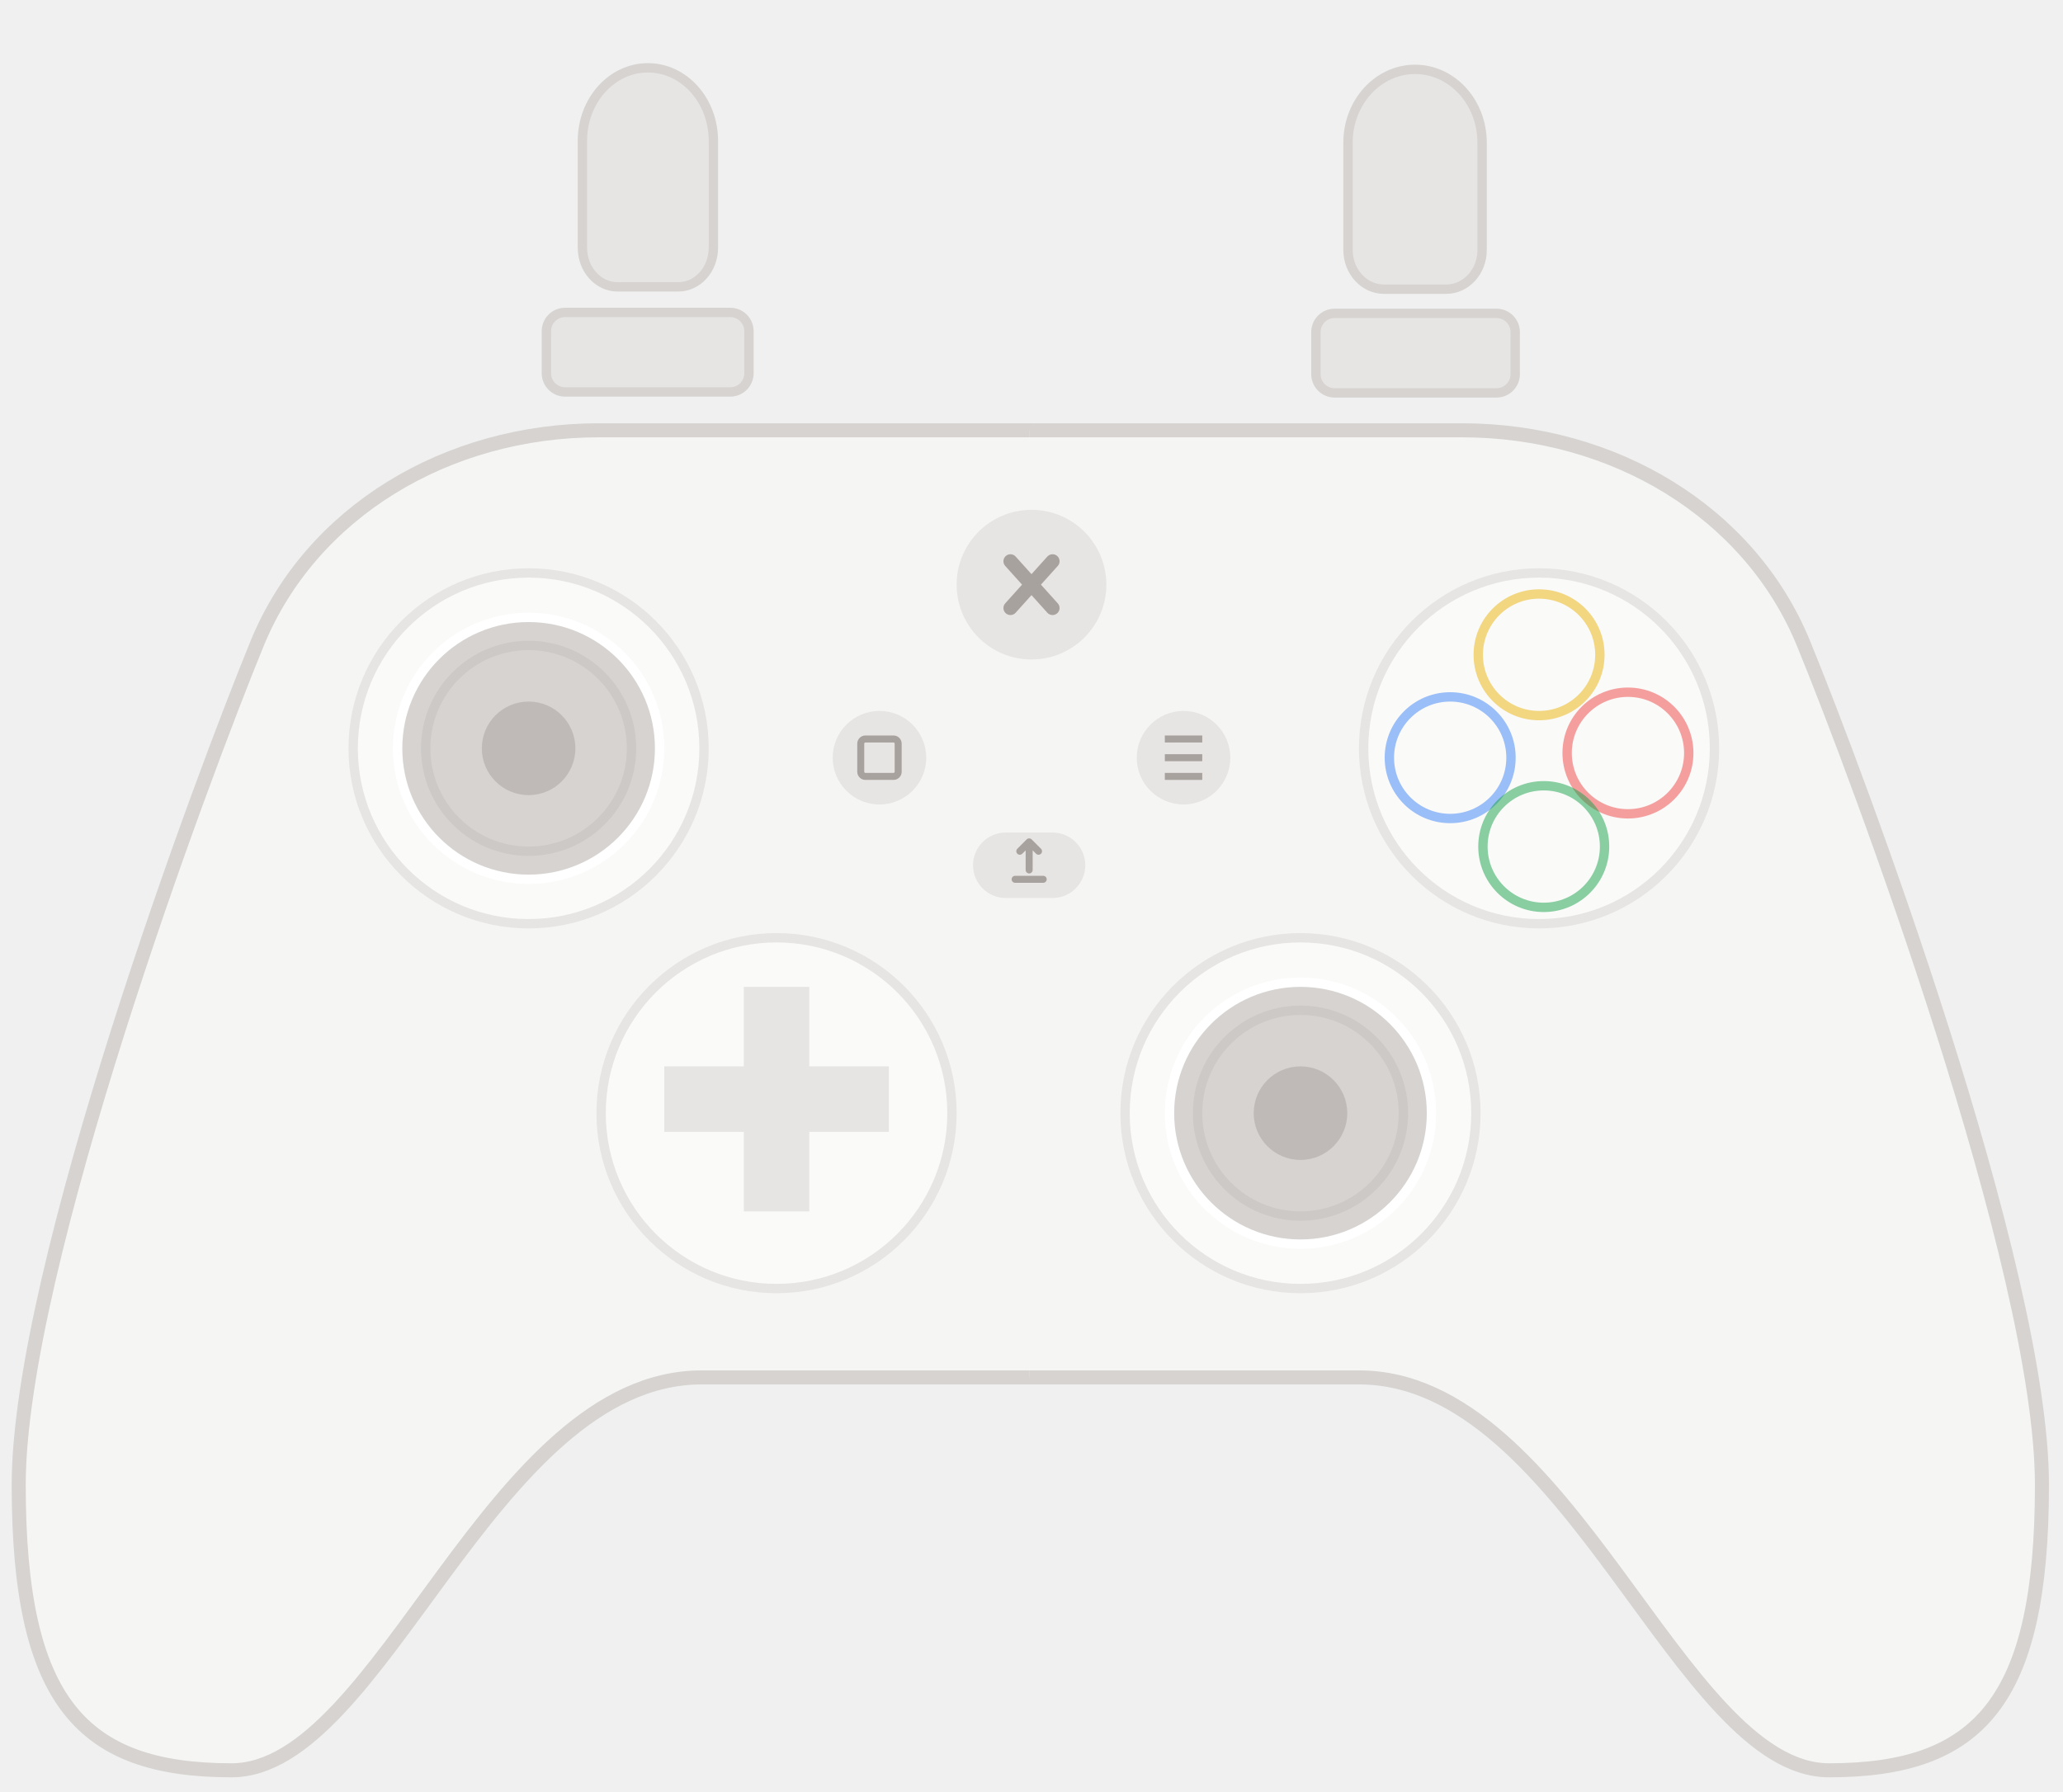
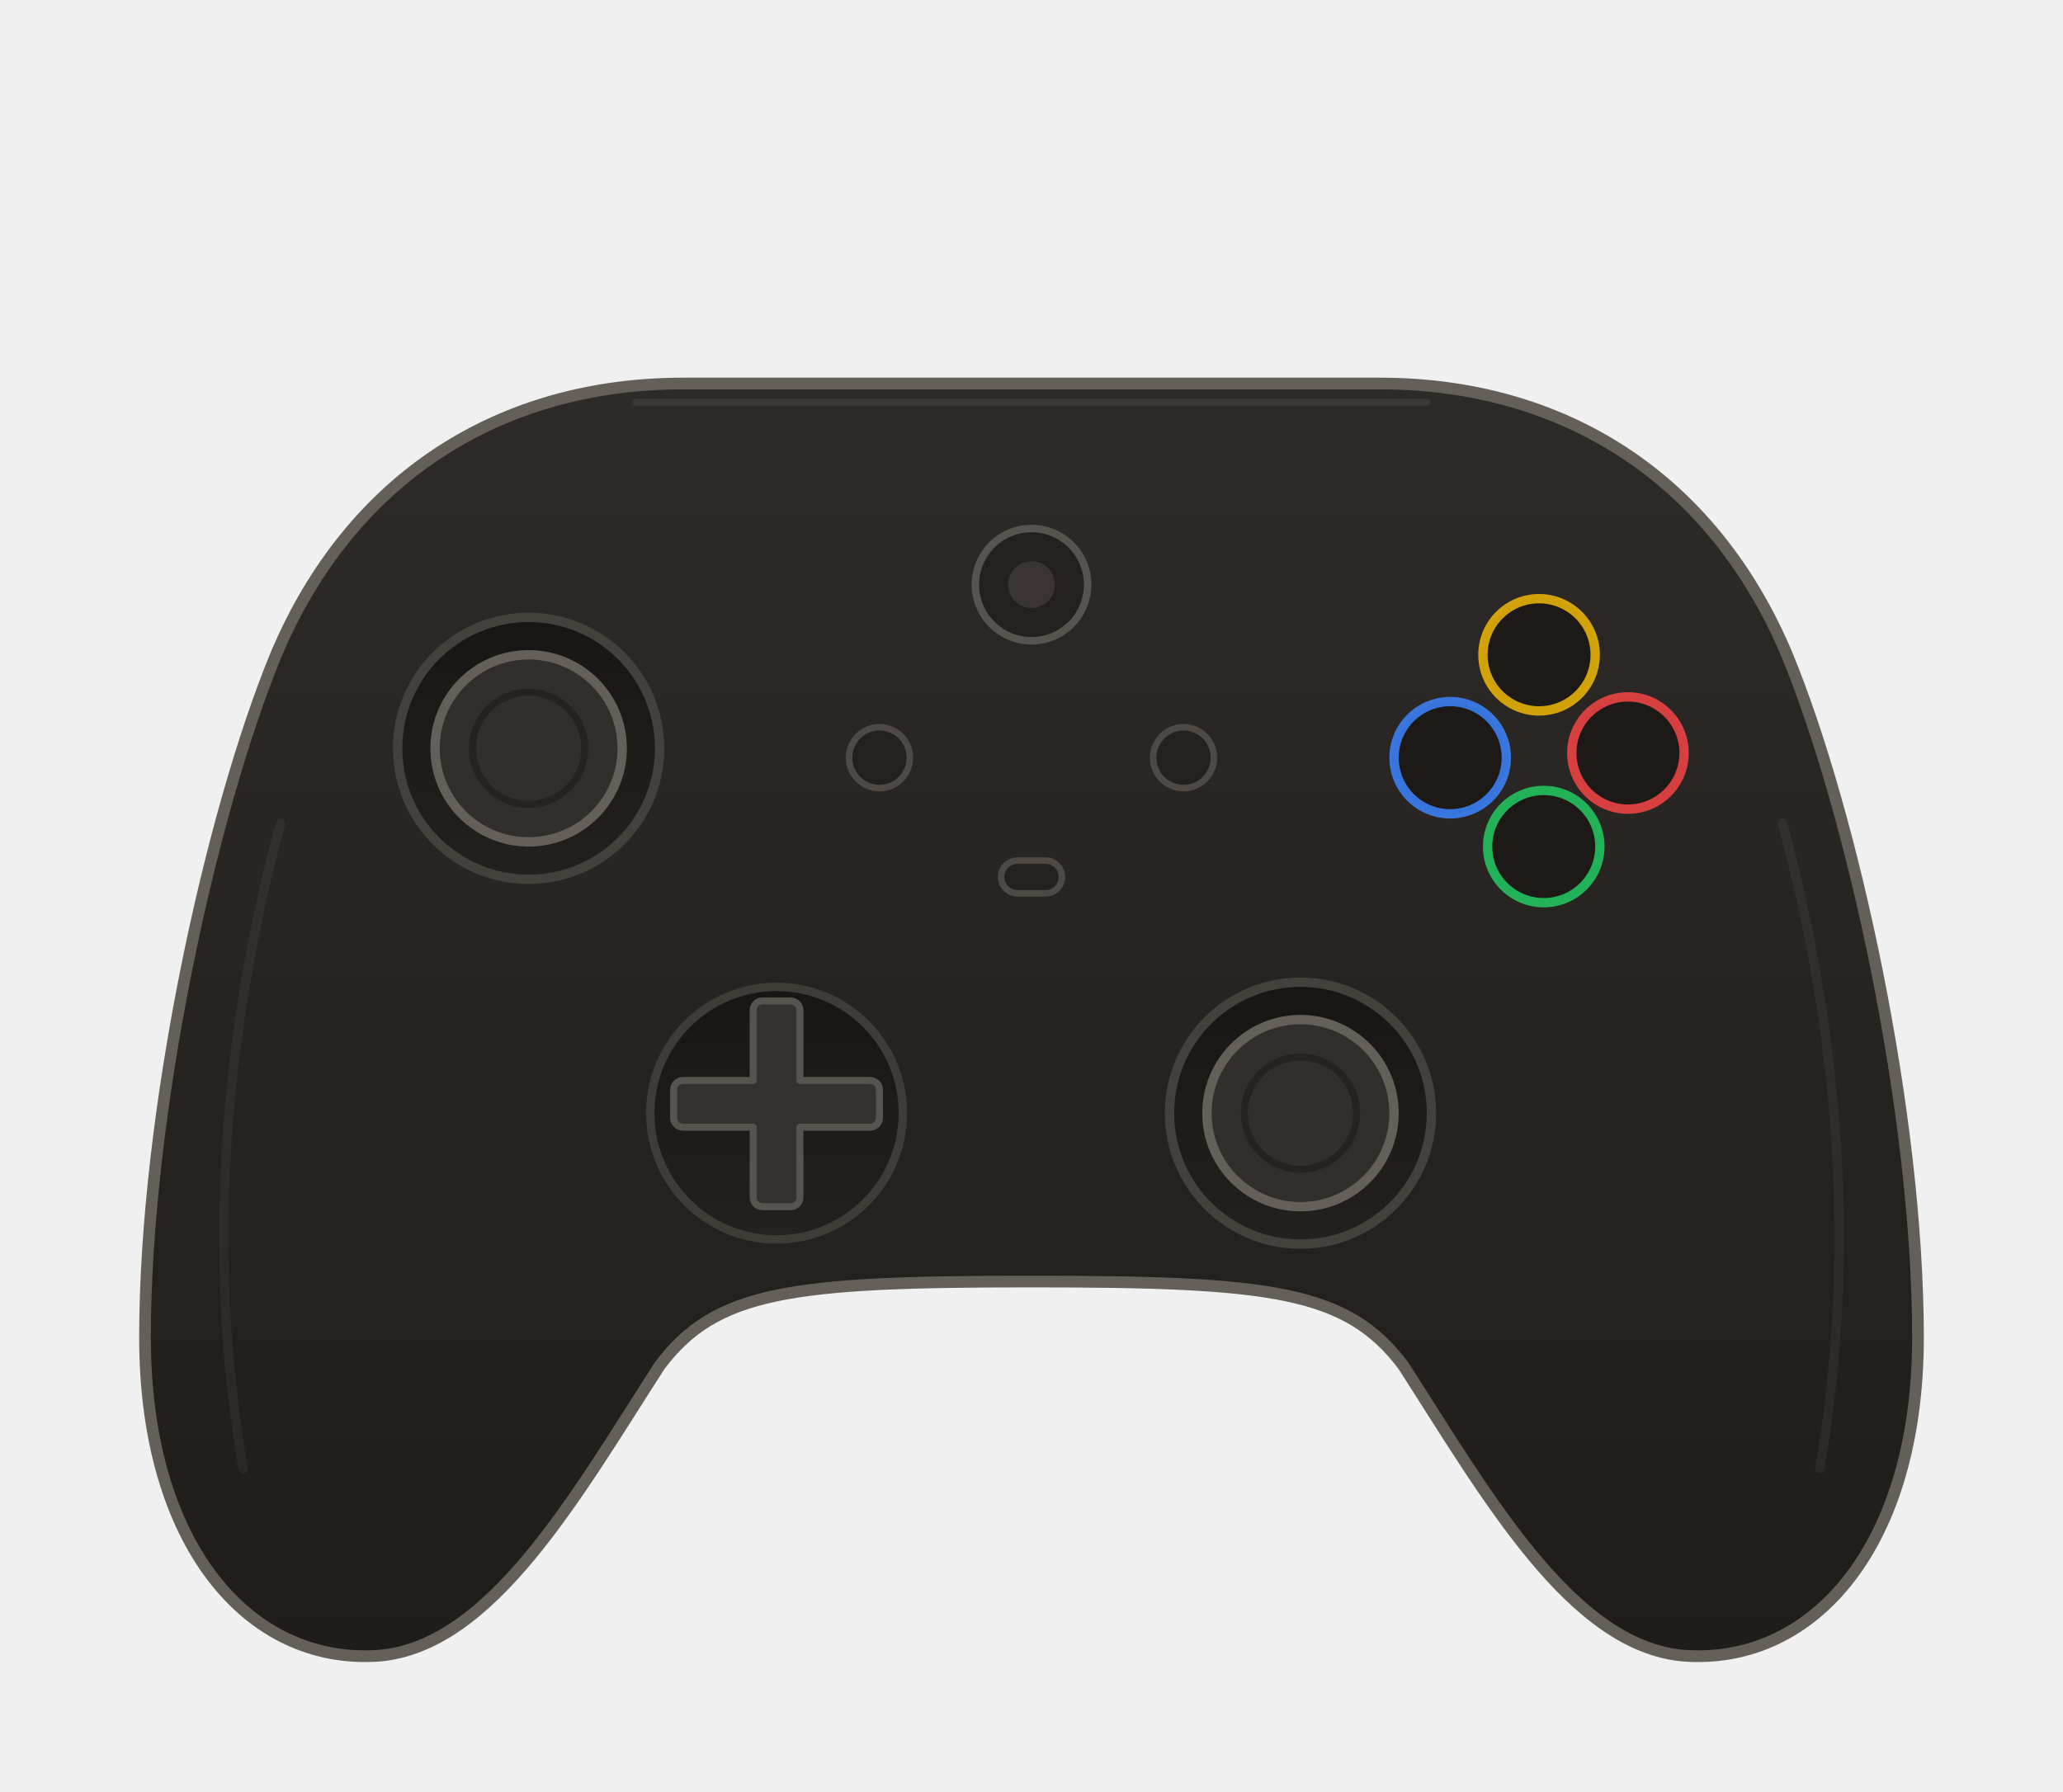
<svg xmlns="http://www.w3.org/2000/svg" viewBox="0 0 441 383">
-   <g id="XboxController" style="fill:rgb(0, 0, 0);stroke:none;stroke-width:1px;stroke-linecap:butt;stroke-linejoin:miter;opacity:1">
-     <path d="M220.5 294.5C220.5 294.5 195 294.5 150 294.5C105 294.5 81.5 378.5 49.5 378.5C17.5 378.5 4 363.9 4 317.5C4 271.1 43.5 165.5 55 137.5C66.5 109.5 95.5 92 128 92C154 92 200.5 92 220.5 92" style="fill:rgb(245, 245, 244);stroke:rgb(214, 211, 209);stroke-width:3px;stroke-linecap:butt;stroke-linejoin:miter;opacity:1" />
-     <path d="M220 294.5C220 294.5 245.5 294.5 290.5 294.5C335.5 294.5 359 378.5 391 378.5C423 378.5 436.5 363.9 436.5 317.5C436.5 271.1 397 165.5 385.5 137.5C374 109.5 345 92 312.5 92C286.5 92 240 92 220 92" style="fill:rgb(245, 245, 244);stroke:rgb(214, 211, 209);stroke-width:3px;stroke-linecap:butt;stroke-linejoin:miter;opacity:1" />
-     <path d="m152.5,52.97c0,4.61 -3.35,8.36 -7.5,8.36l-13,0c-4.14,0 -7.5,-3.74 -7.5,-8.36l0,-22.86c0,-8.62 6.27,-15.61 14,-15.61c7.73,0 14,6.99 14,15.61l0,22.86z" style="fill:rgb(231, 229, 228);stroke:rgb(214, 211, 209);stroke-width:2px;stroke-linecap:butt;stroke-linejoin:miter;opacity:1" />
-     <path d="m316.83,53.44c0,4.64 -3.44,8.39 -7.68,8.39l-13.31,0c-4.24,0 -7.68,-3.76 -7.68,-8.39l0,-22.94c0,-8.65 6.42,-15.67 14.33,-15.67c7.92,0 14.33,7.01 14.33,15.67l0,22.94z" style="fill:rgb(231, 229, 228);stroke:rgb(214, 211, 209);stroke-width:2px;stroke-linecap:butt;stroke-linejoin:miter;opacity:1" />
-     <rect x="116.8" y="66.8" width="43.3" height="17" rx="4" style="fill:rgb(231, 229, 228);stroke:rgb(214, 211, 209);stroke-width:2px;stroke-linecap:butt;stroke-linejoin:miter;opacity:1" />
-     <rect x="281.3" y="67" width="42.6" height="17" rx="4" style="fill:rgb(231, 229, 228);stroke:rgb(214, 211, 209);stroke-width:2px;stroke-linecap:butt;stroke-linejoin:miter;opacity:1" />
-     <circle cx="113" cy="160" r="37.5" style="fill:rgb(250, 250, 249);stroke:rgb(231, 229, 228);stroke-width:2px;stroke-linecap:butt;stroke-linejoin:miter;opacity:1" />
-     <circle cx="278" cy="238" r="37.5" style="fill:rgb(250, 250, 249);stroke:rgb(231, 229, 228);stroke-width:2px;stroke-linecap:butt;stroke-linejoin:miter;opacity:1" />
-     <g transform="translate(0, 0)" style="fill:rgb(0, 0, 0);stroke:none;stroke-width:1px;stroke-linecap:butt;stroke-linejoin:miter;opacity:1">
-       <circle cx="113" cy="160" r="28" style="fill:rgb(214, 211, 209);stroke:rgb(255, 255, 255);stroke-width:2px;stroke-linecap:butt;stroke-linejoin:miter;opacity:1" />
-       <circle cx="113" cy="160" r="22" style="fill:none;stroke:rgb(0, 0, 0);stroke-opacity:0.05;stroke-width:2px;stroke-linecap:butt;stroke-linejoin:miter;opacity:1" />
-       <circle cx="113" cy="160" r="10" style="fill:rgb(168, 162, 158);fill-opacity:0.5;stroke:none;stroke-width:1px;stroke-linecap:butt;stroke-linejoin:miter;opacity:1" />
-     </g>
-     <g transform="translate(0, 0)" style="fill:rgb(0, 0, 0);stroke:none;stroke-width:1px;stroke-linecap:butt;stroke-linejoin:miter;opacity:1">
-       <circle cx="278" cy="238" r="28" style="fill:rgb(214, 211, 209);stroke:rgb(255, 255, 255);stroke-width:2px;stroke-linecap:butt;stroke-linejoin:miter;opacity:1" />
-       <circle cx="278" cy="238" r="22" style="fill:none;stroke:rgb(0, 0, 0);stroke-opacity:0.05;stroke-width:2px;stroke-linecap:butt;stroke-linejoin:miter;opacity:1" />
-       <circle cx="278" cy="238" r="10" style="fill:rgb(168, 162, 158);fill-opacity:0.5;stroke:none;stroke-width:1px;stroke-linecap:butt;stroke-linejoin:miter;opacity:1" />
-     </g>
-     <circle cx="166" cy="238" r="37.5" style="fill:rgb(250, 250, 249);stroke:rgb(231, 229, 228);stroke-width:2px;stroke-linecap:butt;stroke-linejoin:miter;opacity:1" />
-     <rect x="159" y="211" width="14" height="20" style="fill:rgb(231, 229, 228);stroke:none;stroke-width:1px;stroke-linecap:butt;stroke-linejoin:miter;opacity:1" />
-     <rect x="159" y="239" width="14" height="20" style="fill:rgb(231, 229, 228);stroke:none;stroke-width:1px;stroke-linecap:butt;stroke-linejoin:miter;opacity:1" />
-     <rect x="142" y="228" width="20" height="14" style="fill:rgb(231, 229, 228);stroke:none;stroke-width:1px;stroke-linecap:butt;stroke-linejoin:miter;opacity:1" />
-     <rect x="170" y="228" width="20" height="14" style="fill:rgb(231, 229, 228);stroke:none;stroke-width:1px;stroke-linecap:butt;stroke-linejoin:miter;opacity:1" />
-     <rect x="159" y="228" width="14" height="14" style="fill:rgb(231, 229, 228);stroke:none;stroke-width:1px;stroke-linecap:butt;stroke-linejoin:miter;opacity:1" />
-     <circle cx="329" cy="160" r="37.5" style="fill:rgb(250, 250, 249);stroke:rgb(231, 229, 228);stroke-width:2px;stroke-linecap:butt;stroke-linejoin:miter;opacity:1" />
-     <circle cx="329" cy="140" r="13" style="fill:none;stroke:rgb(234, 179, 8);stroke-opacity:0.5;stroke-width:2px;stroke-linecap:butt;stroke-linejoin:miter;opacity:1" />
-     <circle cx="310" cy="162" r="13" style="fill:none;stroke:rgb(59, 130, 246);stroke-opacity:0.5;stroke-width:2px;stroke-linecap:butt;stroke-linejoin:miter;opacity:1" />
-     <circle cx="348" cy="161" r="13" style="fill:none;stroke:rgb(239, 68, 68);stroke-opacity:0.5;stroke-width:2px;stroke-linecap:butt;stroke-linejoin:miter;opacity:1" />
-     <circle cx="330" cy="181" r="13" style="fill:none;stroke:rgb(22, 163, 74);stroke-opacity:0.5;stroke-width:2px;stroke-linecap:butt;stroke-linejoin:miter;opacity:1" />
-     <circle cx="188" cy="162" r="10" style="fill:rgb(231, 229, 228);stroke:none;stroke-width:1px;stroke-linecap:butt;stroke-linejoin:miter;opacity:1" />
-     <rect x="184" y="158" width="8" height="8" rx="1" fill="none" stroke="currentColor" stroke-width="1.5" style="fill:none;stroke:rgb(168, 162, 158);stroke-width:1.5px;stroke-linecap:butt;stroke-linejoin:miter;opacity:1" />
-     <circle cx="253" cy="162" r="10" style="fill:rgb(231, 229, 228);stroke:none;stroke-width:1px;stroke-linecap:butt;stroke-linejoin:miter;opacity:1" />
-     <path d="M249 158 H257 M249 162 H257 M249 166 H257" stroke="currentColor" stroke-width="1.5" style="fill:rgb(0, 0, 0);stroke:rgb(168, 162, 158);stroke-width:1.5px;stroke-linecap:butt;stroke-linejoin:miter;opacity:1" />
-     <rect x="208" y="178" width="24" height="14" rx="7" style="fill:rgb(231, 229, 228);stroke:none;stroke-width:1px;stroke-linecap:butt;stroke-linejoin:miter;opacity:1" />
-     <path d="M220 180 V186 M218 182 L220 180 L222 182 M217 188 H223" stroke="currentColor" stroke-width="1.5" fill="none" stroke-linecap="round" stroke-linejoin="round" style="fill:none;stroke:rgb(168, 162, 158);stroke-width:1.5px;stroke-linecap:round;stroke-linejoin:round;opacity:1" />
-     <circle cx="220.5" cy="125" r="16" style="fill:rgb(231, 229, 228);stroke:none;stroke-width:1px;stroke-linecap:butt;stroke-linejoin:miter;opacity:1" />
-     <path d="M216 120 L225 130 M225 120 L216 130" stroke="#a8a29e" stroke-width="3" stroke-linecap="round" style="fill:rgb(0, 0, 0);stroke:rgb(168, 162, 158);stroke-width:3px;stroke-linecap:round;stroke-linejoin:miter;opacity:1" />
+   <defs>
+     <linearGradient id="shell_grad" x1="0" y1="0" x2="0" y2="1">
+       <stop offset="0%" stop-color="#2e2a27" />
+       <stop offset="100%" stop-color="#1f1c1a" />
+     </linearGradient>
+     <linearGradient id="well_grad" x1="0" y1="0" x2="0" y2="1">
+       <stop offset="0%" stop-color="#181614" />
+       <stop offset="100%" stop-color="#23201d" />
+     </linearGradient>
+   </defs>
+   <g id="XboxController">
+     <path d="M 146 82              L 295 82              C 334 82, 366 102, 382 140              C 396 174, 410 238, 410 286              C 410 330, 388 356, 360 354              C 336 352, 318 320, 300 292              C 288 276, 272 274, 220.5 274              C 169 274, 153 276, 141 292              C 123 320, 105 352, 81 354              C 53 356, 31 330, 31 286              C 31 238, 45 174, 59 140              C 75 102, 107 82, 146 82 Z" fill="url(#shell_grad)" stroke="#655f59" stroke-width="2.5" stroke-linejoin="round" />
+     <path d="M 136 86 L 305 86" fill="none" stroke="#ffffff" stroke-opacity="0.07" stroke-width="1.5" stroke-linecap="round" />
+     <path d="M 60 176 C 48 220, 44 268, 52 314" fill="none" stroke="#ffffff" stroke-opacity="0.05" stroke-width="2" stroke-linecap="round" />
+     <path d="M 381 176 C 393 220, 397 268, 389 314" fill="none" stroke="#ffffff" stroke-opacity="0.05" stroke-width="2" stroke-linecap="round" />
+     <circle cx="113" cy="160" r="28" fill="url(#well_grad)" stroke="#44403c" stroke-width="2" />
+     <circle cx="113" cy="160" r="20" fill="#322e2b" stroke="#655f59" stroke-width="2" />
+     <circle cx="113" cy="160" r="12" fill="none" stroke="#1c1917" stroke-opacity="0.55" stroke-width="1.5" />
+     <circle cx="278" cy="238" r="28" fill="url(#well_grad)" stroke="#44403c" stroke-width="2" />
+     <circle cx="278" cy="238" r="20" fill="#322e2b" stroke="#655f59" stroke-width="2" />
+     <circle cx="278" cy="238" r="12" fill="none" stroke="#1c1917" stroke-opacity="0.55" stroke-width="1.5" />
+     <circle cx="166" cy="238" r="27" fill="url(#well_grad)" stroke="#3f3b37" stroke-width="1.8" />
+     <path d="M 161 216              A 2 2 0 0 1 163 214 H 169 A 2 2 0 0 1 171 216              V 231 H 186              A 2 2 0 0 1 188 233 V 239 A 2 2 0 0 1 186 241              H 171 V 256              A 2 2 0 0 1 169 258 H 163 A 2 2 0 0 1 161 256              V 241 H 146              A 2 2 0 0 1 144 239 V 233 A 2 2 0 0 1 146 231              H 161 Z" fill="#35312e" stroke="#57534e" stroke-width="1.5" stroke-linejoin="round" />
+     <circle cx="329" cy="140" r="12" fill="#1c1917" stroke="#eab308" stroke-opacity="0.88" stroke-width="2" />
+     <circle cx="310" cy="162" r="12" fill="#1c1917" stroke="#3b82f6" stroke-opacity="0.88" stroke-width="2" />
+     <circle cx="348" cy="161" r="12" fill="#1c1917" stroke="#ef4444" stroke-opacity="0.88" stroke-width="2" />
+     <circle cx="330" cy="181" r="12" fill="#1c1917" stroke="#22c55e" stroke-opacity="0.88" stroke-width="2" />
+     <circle cx="220.5" cy="125" r="12" fill="#23201d" stroke="#57534e" stroke-width="1.6" />
+     <circle cx="220.5" cy="125" r="5" fill="#3a3532" />
+     <circle cx="188" cy="162" r="6.5" fill="#23201d" stroke="#4e4945" stroke-width="1.4" />
+     <circle cx="253" cy="162" r="6.5" fill="#23201d" stroke="#4e4945" stroke-width="1.4" />
+     <rect x="214" y="184" width="13" height="7" rx="3.5" fill="#23201d" stroke="#4e4945" stroke-width="1.4" />
  </g>
</svg>
